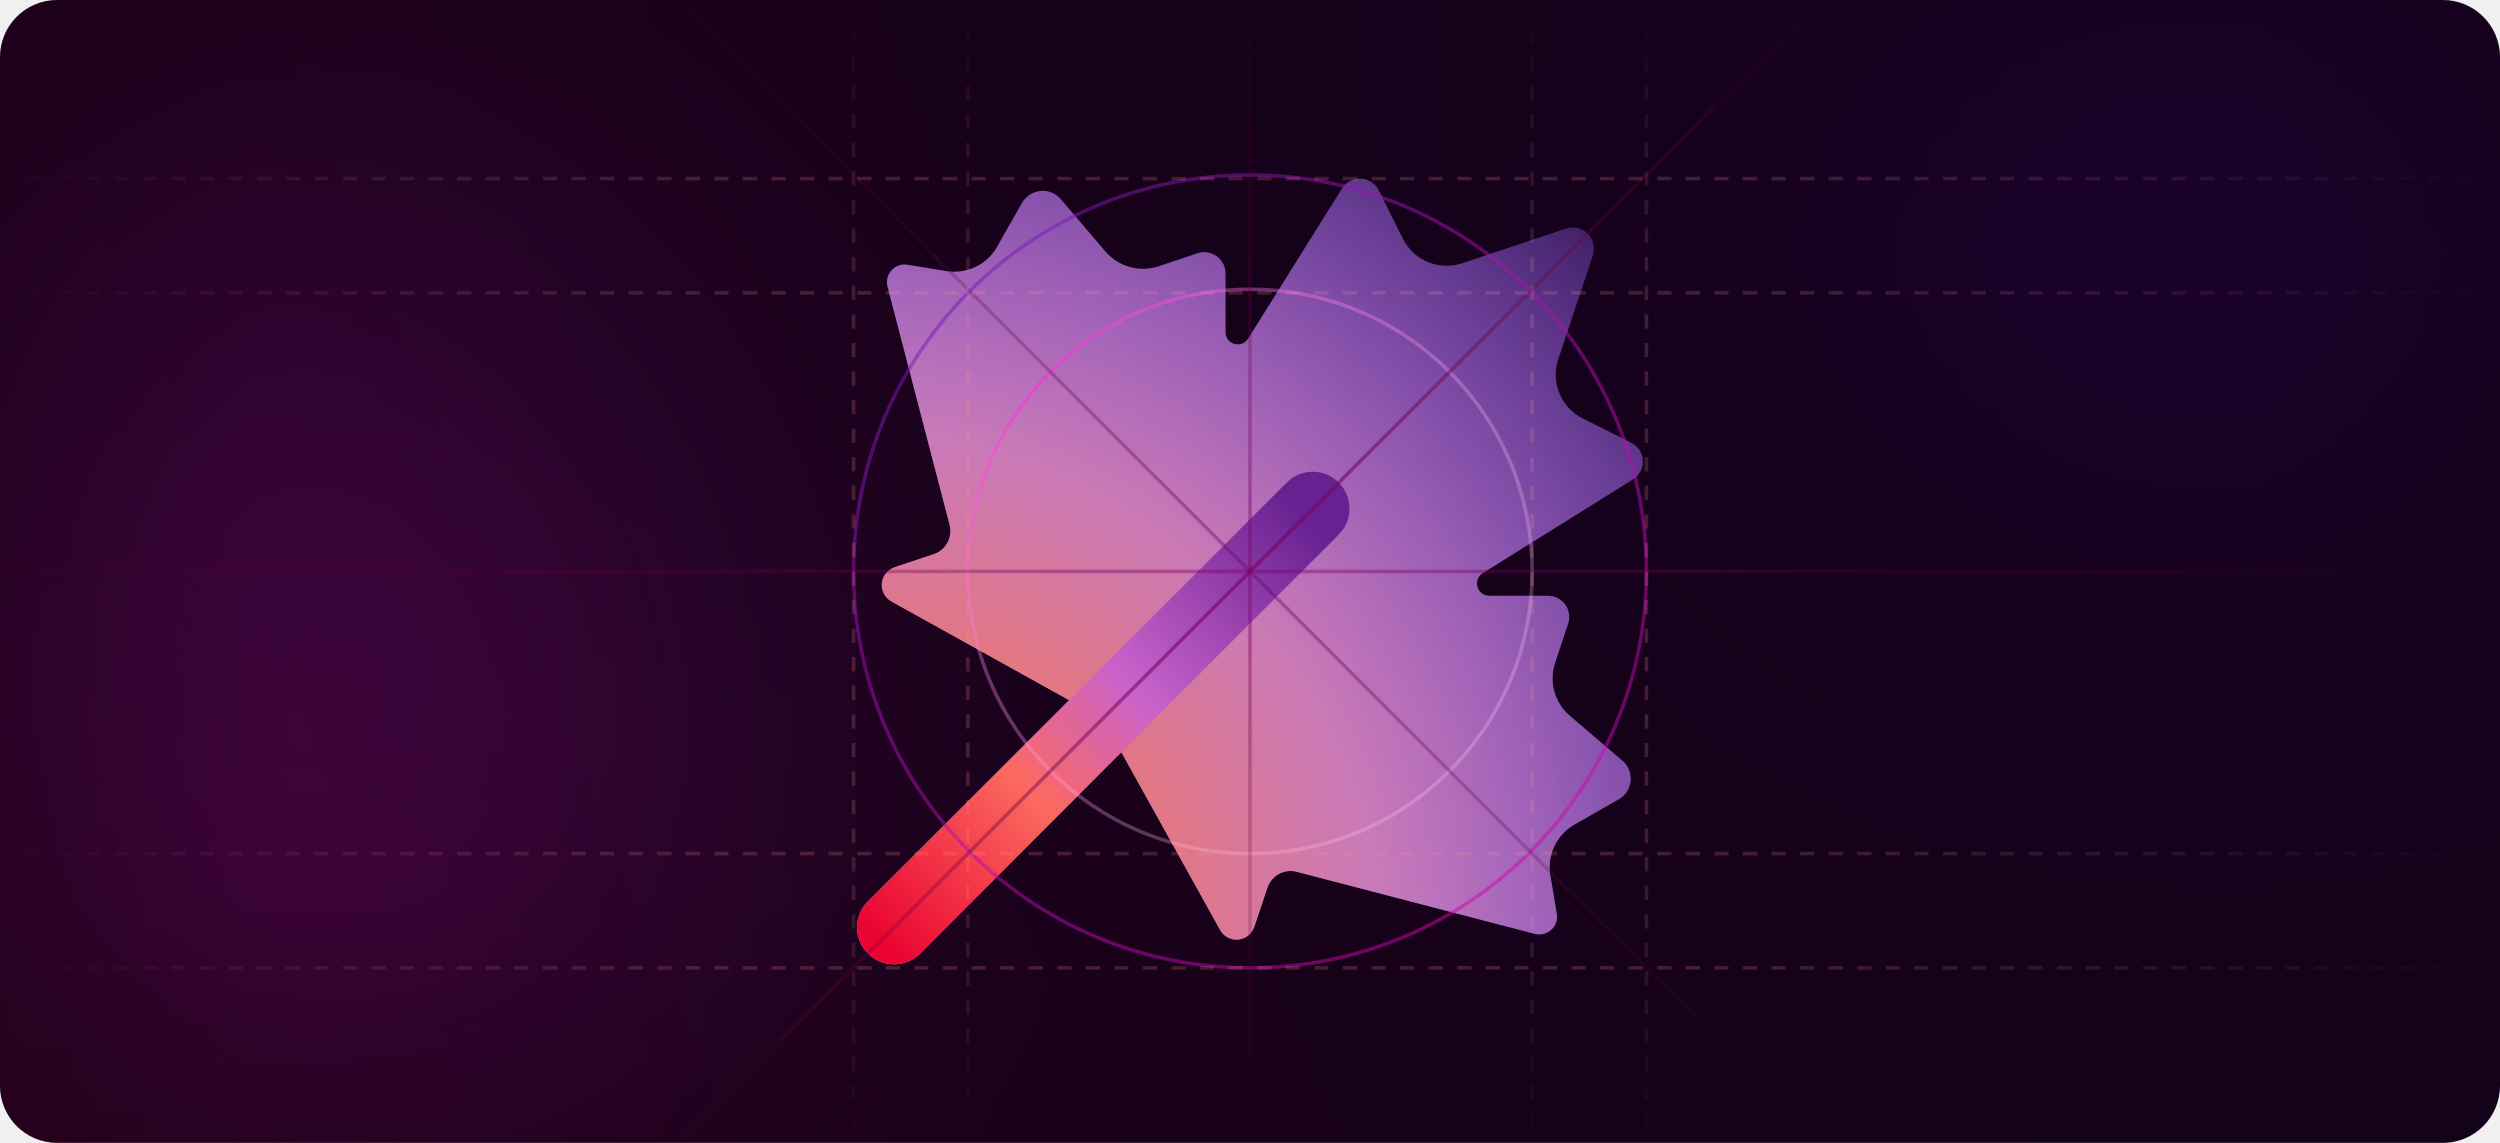
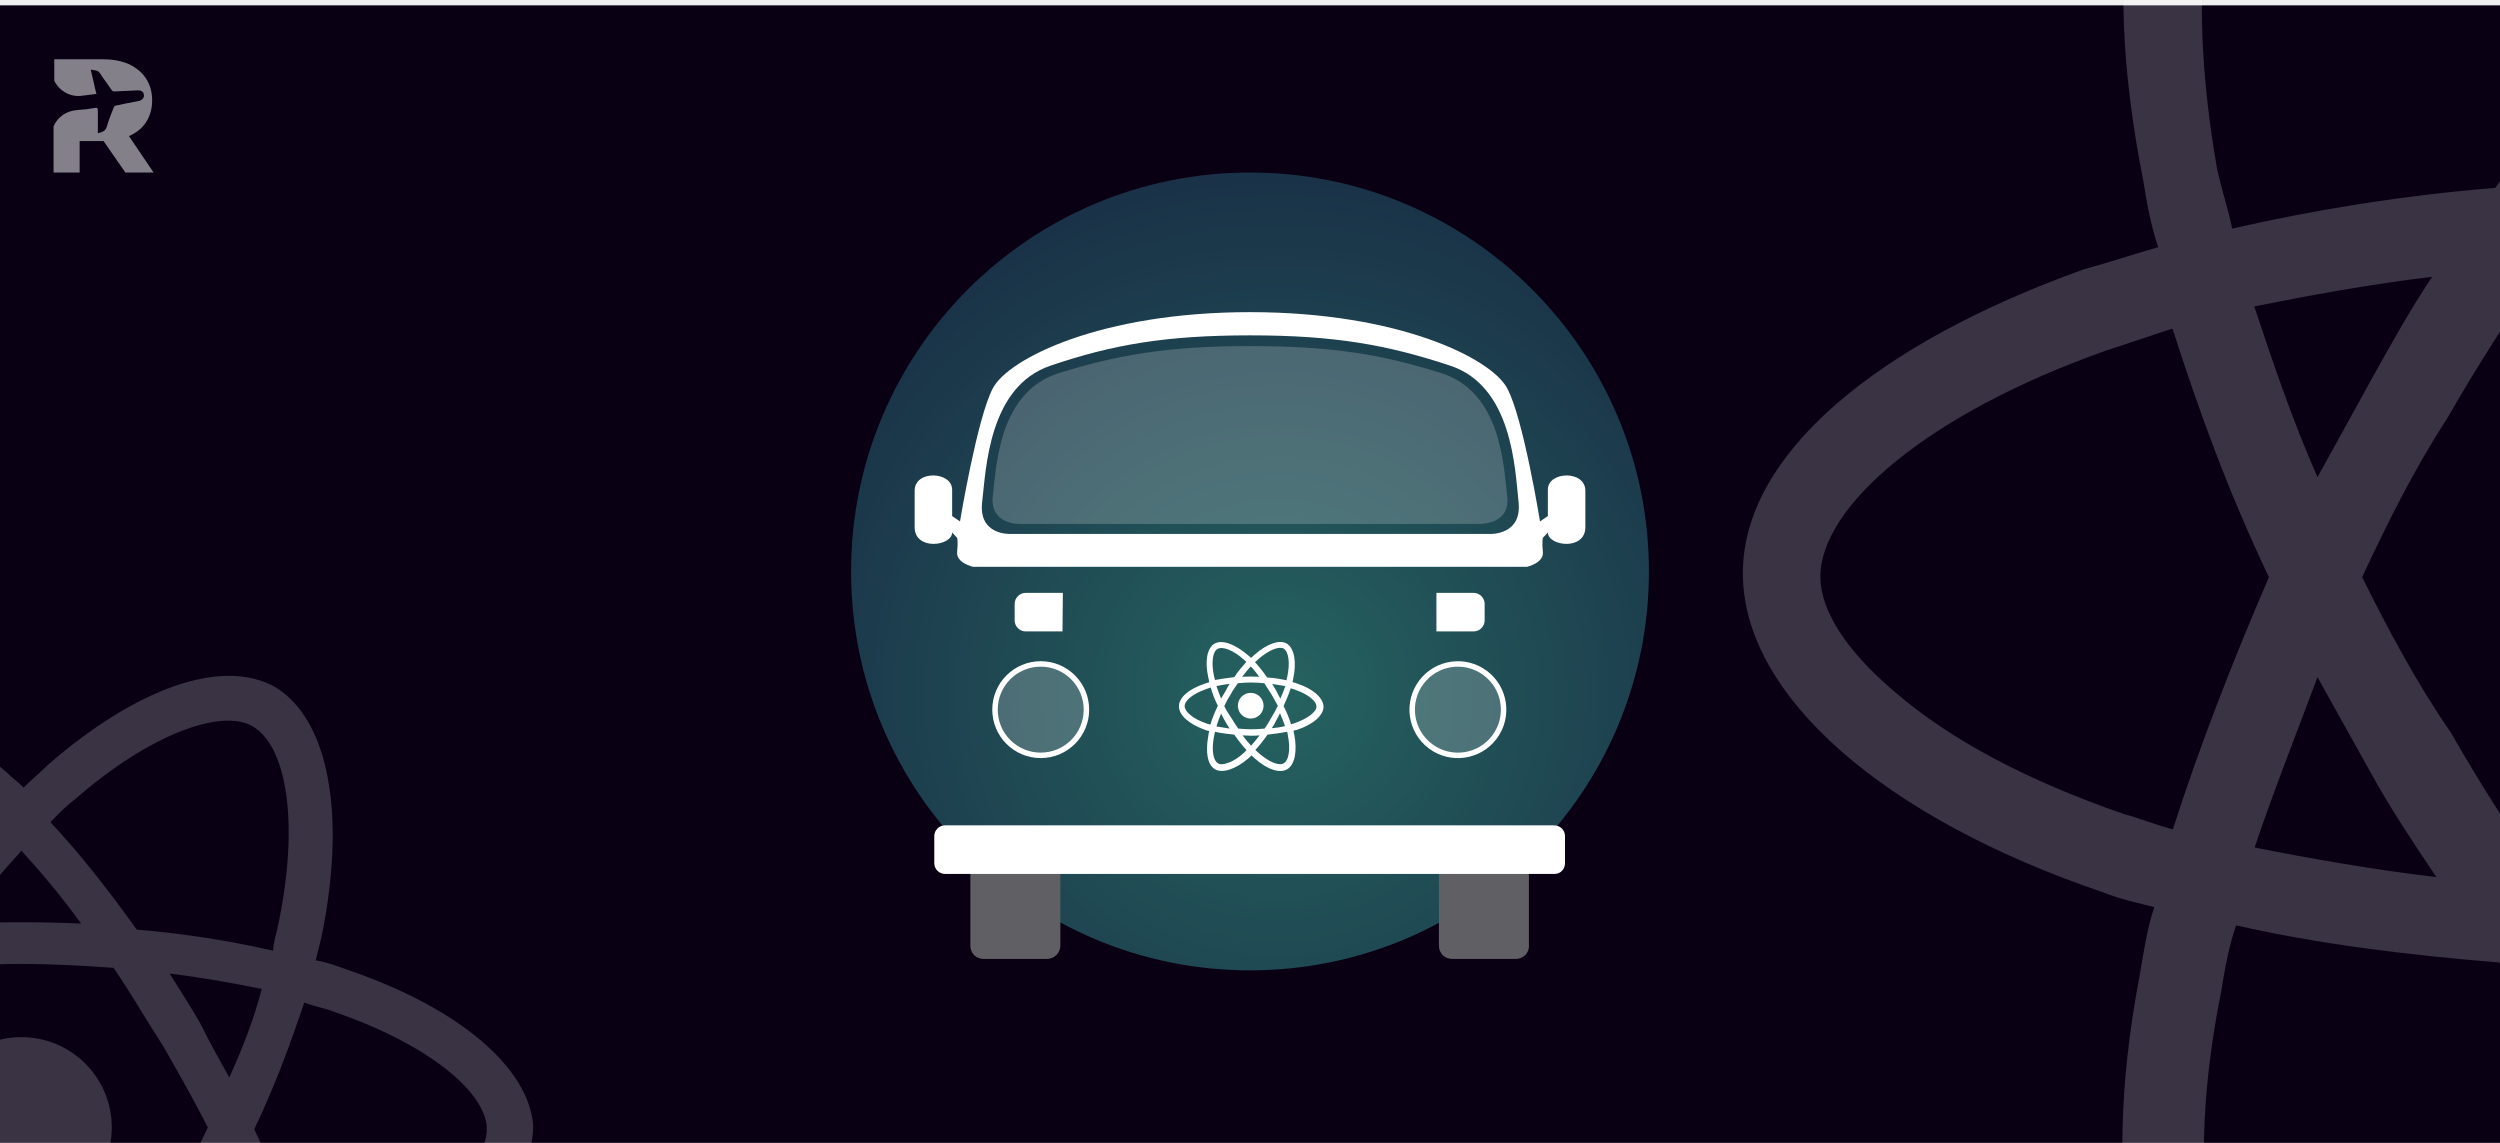
- <svg xmlns="http://www.w3.org/2000/svg" width="700" height="320" viewBox="0 0 700 320" fill="none">
-   <g clip-path="url(#clip0_39_1471)">
-     <rect width="700" height="320" rx="16" fill="#090014" />
-     <rect width="700" height="320" rx="16" fill="url(#paint0_linear_39_1471)" />
-     <g opacity="0.8" filter="url(#filter0_f_39_1471)">
-       <circle cx="660" cy="-60" r="160" fill="#7000FF" fill-opacity="0.31" />
+ <svg xmlns="http://www.w3.org/2000/svg" version="1.1" id="Layer_1" x="0px" y="0px" viewBox="0 0 700 320" style="enable-background:new 0 0 700 320;" xml:space="preserve">
+   <style type="text/css">
+ 	.st0{fill:#090014;}
+ 	.st1{opacity:0.2;}
+ 	.st2{fill:#FFFFFF;}
+ 	.st3{fill:url(#SVGID_1_);}
+ 	.st4{opacity:0.2;fill:#FFFFFF;enable-background:new    ;}
+ 	.st5{fill:#FFFFFF;fill-opacity:0.2;stroke:#FFFFFF;stroke-width:1.529;stroke-miterlimit:10;}
+ 	.st6{fill:#605F63;}
+ 	.st7{fill:#FFFFFF;fill-opacity:0.2;stroke:#FFFFFF;stroke-width:1.529;stroke-miterlimit:10.001;}
+ 	.st8{opacity:0.5;fill:#FFFFFF;}
+ </style>
+   <rect y="1.5" class="st0" width="700" height="318.5" />
+   <g class="st1">
+     <path class="st2" d="M97.5,271.6c-3.2-1.1-5.9-2.2-9.1-2.7l1.6-6.5c7-33.9,2.2-60.8-12.9-70C62,183.9,37.8,193,13.6,214   c-2.2,2.2-4.8,4.3-7,6.5c-1.6-1.6-3.2-2.7-4.8-4.3c-25.8-22.6-51.7-32.3-66.7-23.7c-15.1,8.6-19.4,33.9-12.9,66.2   c0.5,3.2,1.1,6.5,2.2,9.7c-3.8,1.1-7,2.2-10.8,3.2c-30.1,10.8-49.5,26.9-49.5,44.1c0,17.8,20.4,35.5,52.2,46.3   c2.7,1.1,5.4,1.6,7.5,2.2c-1.1,3.2-1.6,7-2.2,10.2c-5.9,31.2-1.1,56.5,13.5,64.6c15.1,8.6,40.9,0,66.2-22.1   c2.2-1.6,3.8-3.8,5.9-5.4c2.7,2.2,4.8,4.8,7.5,7c24.2,21,47.9,29.1,63,20.4c15.1-8.6,20.4-35.5,14-68.3c-0.5-2.7-1.1-4.8-1.6-7.5   c1.6-0.5,3.8-1.1,5.4-1.6c32.8-10.8,53.8-28.5,53.8-46.3C148.1,299,128.7,282.3,97.5,271.6L97.5,271.6z M21.1,223.7   c21-18.3,40.9-25.3,49.5-20.4c9.7,5.4,13.5,27.4,7,57c-0.5,2.2-1.1,3.8-1.1,5.9c-11.8-2.7-24.8-4.8-38.2-5.9   c-8.1-11.3-16.1-21.5-24.2-30.1C16.8,227.4,19,225.3,21.1,223.7z M-52.6,330.8l8.1,14.5c2.7,4.8,5.9,9.7,9.1,14.5   c-9.1-1.1-18.3-2.7-26.4-4.3C-59.1,347.4-55.8,339.4-52.6,330.8L-52.6,330.8z M-52.6,301.7c-3.8-8.6-6.5-16.7-9.1-24.8   c8.1-1.6,16.7-3.2,25.8-4.3c-3.2,4.8-5.9,9.7-8.6,14.5L-52.6,301.7L-52.6,301.7z M-46.2,316.2c3.8-8.1,7.5-15.6,12.4-23.1   c4.3-7.5,9.1-15.1,14-22.1c8.6-0.5,17.2-1.1,25.8-1.1s17.8,0.5,25.8,1.1c4.8,7,9.1,14.5,14,22.1c4.3,7.5,8.6,15.1,12.4,22.6   c-3.8,8.1-8.1,15.6-12.4,23.1c-4.3,7.5-8.6,15.1-13.5,22.1c-8.6,0.5-17.2,1.1-25.8,1.1s-17.2-0.5-25.8-1.1c-4.8-7-9.7-14.5-14-22.1   C-38.1,331.8-42.4,323.8-46.2,316.2L-46.2,316.2z M56.1,345.3c2.7-4.8,5.4-10.2,8.1-15.1c3.8,8.6,7,17.2,9.7,25.3   c-8.1,2.2-17.2,3.2-26.4,4.3C50.7,355,53.4,350.1,56.1,345.3L56.1,345.3z M64.2,301.7c-2.7-4.8-5.4-9.7-8.1-15.1   c-2.7-4.8-5.9-9.7-8.6-14c9.1,1.1,17.8,2.7,25.8,4.3C71.2,285,67.9,293.6,64.2,301.7z M6,238.2c5.4,5.9,11.3,12.9,16.7,20.4   c-11.3-0.5-22.6-0.5-33.9,0C-5.3,251.1,0.1,244.7,6,238.2z M-59.6,203.8c9.7-5.4,30.7,2.2,52.7,22.1c1.6,1.1,2.7,2.7,4.3,3.8   c-8.1,9.1-16.7,18.8-24.2,30.1c-13.5,1.1-26.4,3.2-38.2,5.9c-0.5-2.7-1.6-5.9-2.2-8.6C-72,229.6-68.8,208.6-59.6,203.8L-59.6,203.8   z M-73.6,352.8c-2.2-0.5-4.8-1.6-7-2.2c-14-4.8-25.3-10.8-33.4-17.8c-7-5.9-10.8-11.8-10.8-16.7c0-10.2,15.6-23.7,41.4-32.8   l9.7-3.2c3.8,11.8,8.1,23.7,14,36.1C-65,328.6-69.8,341-73.6,352.8L-73.6,352.8z M-7.4,408.3c-11.3,9.7-22.1,16.7-31.8,19.9   c-8.6,3.2-15.6,3.2-19.9,0.5c-9.1-5.4-12.9-25.3-7.5-52.2c0.5-3.2,1.1-6.5,2.2-9.7c11.8,2.7,24.8,4.3,38.2,5.4   c8.1,11.3,16.1,21.5,24.2,30.1C-3.6,405-5.8,406.6-7.4,408.3L-7.4,408.3z M6.6,394.3c-5.9-6.5-11.3-12.9-17.2-20.4   c5.4,0,10.8,0.5,16.7,0.5s11.3,0,17.2-0.5C17.3,381.4,12,388.3,6.6,394.3z M80.3,411.5c-1.6,9.1-4.8,15.1-9.1,17.8   c-9.1,5.4-28-1.6-49-19.4c-2.2-2.2-4.8-4.3-7-6.5c8.1-8.6,16.1-18.8,23.7-30.1c14-1.1,26.9-3.2,38.7-5.9c0.5,2.2,1.1,4.8,1.6,7   C81.9,388.3,82.5,401.3,80.3,411.5L80.3,411.5z M90.5,350.7l-4.8,1.6c-3.8-11.3-8.6-23.7-14.5-36.1c5.9-12.4,10.2-24.2,14-35.5   c2.7,1.1,5.9,1.6,8.6,2.7c26.4,9.1,42.5,22.6,42.5,32.8C136.3,327,119.1,341,90.5,350.7L90.5,350.7z" />
+     <circle class="st2" cx="6" cy="315.7" r="25.3" />
+   </g>
+   <g class="st1">
+     <path class="st2" d="M938.6,75.4c-6.2-2.1-11.4-4.2-17.7-5.2l3.1-12.5c13.5-65.4,4.2-117.3-24.9-135c-29.1-16.6-75.8,1-122.5,41.5   c-4.2,4.2-9.3,8.3-13.5,12.5c-3.1-3.1-6.2-5.2-9.3-8.3C703.9-75.1,654.1-93.8,625-77.2C596-60.6,587.7-11.8,600.1,50.5   c1,6.2,2.1,12.5,4.2,18.7c-7.3,2.1-13.5,4.2-20.8,6.2c-58.1,20.8-95.5,51.9-95.5,85.1c0,34.3,39.5,68.5,100.7,89.3   c5.2,2.1,10.4,3.1,14.5,4.2c-2.1,6.2-3.1,13.5-4.2,19.7c-11.4,60.2-2.1,109,26,124.6c29.1,16.6,78.9,0,127.7-42.6   c4.2-3.1,7.3-7.3,11.4-10.4c5.2,4.2,9.3,9.3,14.5,13.5c46.7,40.5,92.4,56.1,121.5,39.5c29.1-16.6,39.5-68.5,27-131.9   c-1-5.2-2.1-9.3-3.1-14.5c3.1-1,7.3-2.1,10.4-3.1c63.3-20.8,103.8-55,103.8-89.3C1036.2,128.4,998.8,96.2,938.6,75.4L938.6,75.4z    M791.2-17c40.5-35.3,78.9-48.8,95.5-39.5c18.7,10.4,26,53,13.5,110.1c-1,4.2-2.1,7.3-2.1,11.4c-22.8-5.2-47.8-9.3-73.7-11.4   c-15.6-21.8-31.1-41.5-46.7-58.1C782.9-9.7,787-13.9,791.2-17z M648.9,189.6l15.6,28c5.2,9.3,11.4,18.7,17.7,28   c-17.7-2.1-35.3-5.2-50.9-8.3C636.5,221.8,642.7,206.2,648.9,189.6L648.9,189.6z M648.9,133.6c-7.3-16.6-12.5-32.2-17.7-47.8   c15.6-3.1,32.2-6.2,49.8-8.3c-6.2,9.3-11.4,18.7-16.6,28L648.9,133.6L648.9,133.6z M661.4,161.6c7.3-15.6,14.5-30.1,23.9-44.6   c8.3-14.5,17.7-29.1,27-42.6c16.6-1,33.2-2.1,49.8-2.1s34.3,1,49.8,2.1c9.3,13.5,17.7,28,27,42.6c8.3,14.5,16.6,29.1,23.9,43.6   c-7.3,15.6-15.6,30.1-23.9,44.6c-8.3,14.5-16.6,29.1-26,42.6c-16.6,1-33.2,2.1-49.8,2.1c-16.6,0-33.2-1-49.8-2.1   c-9.3-13.5-18.7-28-27-42.6C676.9,191.7,668.6,176.1,661.4,161.6L661.4,161.6z M858.6,217.7c5.2-9.3,10.4-19.7,15.6-29.1   c7.3,16.6,13.5,33.2,18.7,48.8c-15.6,4.2-33.2,6.2-50.9,8.3C848.3,236.4,853.5,227,858.6,217.7L858.6,217.7z M874.2,133.6   c-5.2-9.3-10.4-18.7-15.6-29.1c-5.2-9.3-11.4-18.7-16.6-27c17.7,2.1,34.3,5.2,49.8,8.3C887.7,101.4,881.5,118,874.2,133.6z    M762.1,11.1c10.4,11.4,21.8,24.9,32.2,39.5c-21.8-1-43.6-1-65.4,0C740.3,36,750.7,23.5,762.1,11.1z M635.4-55.4   c18.7-10.4,59.2,4.2,101.7,42.6c3.1,2.1,5.2,5.2,8.3,7.3c-15.6,17.7-32.2,36.3-46.7,58.1c-26,2.1-50.9,6.2-73.7,11.4   c-1-5.2-3.1-11.4-4.2-16.6C611.5-5.6,617.8-46,635.4-55.4L635.4-55.4z M608.4,232.2c-4.2-1-9.3-3.1-13.5-4.2   c-27-9.3-48.8-20.8-64.4-34.3c-13.5-11.4-20.8-22.8-20.8-32.2c0-19.7,30.1-45.7,79.9-63.3l18.7-6.2c7.3,22.8,15.6,45.7,27,69.6   C625,185.5,615.7,209.4,608.4,232.2L608.4,232.2z M736.1,339.1c-21.8,18.7-42.6,32.2-61.3,38.4c-16.6,6.2-30.1,6.2-38.4,1   c-17.7-10.4-24.9-48.8-14.5-100.7c1-6.2,2.1-12.5,4.2-18.7c22.8,5.2,47.8,8.3,73.7,10.4c15.6,21.8,31.1,41.5,46.7,58.1   C743.4,332.9,739.2,336,736.1,339.1L736.1,339.1z M763.1,312.1c-11.4-12.5-21.8-24.9-33.2-39.5c10.4,0,20.8,1,32.2,1   c11.4,0,21.8,0,33.2-1C783.9,287.2,773.5,300.7,763.1,312.1z M905.4,345.4c-3.1,17.7-9.3,29.1-17.7,34.3   c-17.7,10.4-54-3.1-94.5-37.4c-4.2-4.2-9.3-8.3-13.5-12.5c15.6-16.6,31.1-36.3,45.7-58.1c27-2.1,51.9-6.2,74.8-11.4   c1,4.2,2.1,9.3,3.1,13.5C908.5,300.7,909.5,325.6,905.4,345.4L905.4,345.4z M925.1,228.1l-9.3,3.1c-7.3-21.8-16.6-45.7-28-69.6   c11.4-23.9,19.7-46.7,27-68.5c5.2,2.1,11.4,3.1,16.6,5.2c50.9,17.7,82,43.6,82,63.3C1013.3,182.4,980.1,209.4,925.1,228.1   L925.1,228.1z" />
+     <circle class="st2" cx="762.1" cy="160.6" r="48.8" />
+   </g>
+   <g>
+     <radialGradient id="SVGID_1_" cx="357.68" cy="194.229" r="259.166" gradientUnits="userSpaceOnUse">
+       <stop offset="0" style="stop-color:#43C6AC;stop-opacity:0.5" />
+       <stop offset="1" style="stop-color:#191654;stop-opacity:0.5" />
+     </radialGradient>
+     <circle class="st3" cx="350" cy="160" r="111.7" />
+     <path class="st4" d="M422,138.7c-1-8.3-1.7-28.9-18.4-34.2c-16.7-5.3-30.8-7.6-53.6-7.6s-36.9,2.4-53.6,7.6   c-16.7,5.3-17.4,25.9-18.4,34.2c-1,8.3,7.5,8,7.5,8h129.1C414.6,146.6,423.1,146.9,422,138.7z" />
+     <path class="st2" d="M433.4,137.1v7.4l-2.2,1.5c0,0-4.7-29.1-9.2-37.3c-4.4-8.3-30.2-21.3-72-21.3s-67.6,13-72,21.3   c-4.4,8.3-9.2,37.3-9.2,37.3l-2.2-1.5v-7.4c0-5.1-10.5-5.6-10.5,0.3v10.2c0,6.7,10.5,5.3,10.5,1.5l1.4,1.5c0,0,0.3,1,0,4   s4.4,4.1,4.4,4.1h155.2c0,0,4.7-1.1,4.4-4.1c-0.3-3,0-4,0-4l1.4-1.5c0,3.8,10.5,5.2,10.5-1.5v-10.2   C443.9,131.6,433.4,131.9,433.4,137.1z M417.4,149.5H282.8c0,0-8.9,0.4-7.8-8.9c1.1-9.3,1.8-32.3,19.1-38.2   c17.4-5.9,32.2-8.5,56-8.5c23.8,0,38.5,2.7,56,8.5c17.4,5.8,18.1,28.9,19.1,38.2C426.2,149.8,417.4,149.5,417.4,149.5L417.4,149.5z   " />
+     <g>
+       <path class="st2" d="M363.2,191.4c-0.5-0.2-0.8-0.3-1.3-0.4l0.2-0.9c1-4.8,0.3-8.6-1.8-9.9c-2.1-1.2-5.6,0.1-9,3.1    c-0.3,0.3-0.7,0.6-1,0.9c-0.2-0.2-0.5-0.4-0.7-0.6c-3.7-3.2-7.3-4.6-9.5-3.4c-2.1,1.2-2.8,4.8-1.8,9.4c0.1,0.5,0.2,0.9,0.3,1.4    c-0.5,0.2-1,0.3-1.5,0.5c-4.3,1.5-7,3.8-7,6.3c0,2.5,2.9,5,7.4,6.6c0.4,0.2,0.8,0.2,1.1,0.3c-0.2,0.5-0.2,1-0.3,1.5    c-0.8,4.4-0.2,8,1.9,9.2c2.1,1.2,5.8,0,9.4-3.1c0.3-0.2,0.5-0.5,0.8-0.8c0.4,0.3,0.7,0.7,1.1,1c3.4,3,6.8,4.1,8.9,2.9    c2.1-1.2,2.9-5,2-9.7c-0.1-0.4-0.2-0.7-0.2-1.1c0.2-0.1,0.5-0.2,0.8-0.2c4.7-1.5,7.6-4.1,7.6-6.6    C370.4,195.3,367.7,192.9,363.2,191.4L363.2,191.4z M352.4,184.5c3-2.6,5.8-3.6,7-2.9c1.4,0.8,1.9,3.9,1,8.1    c-0.1,0.3-0.2,0.5-0.2,0.8c-1.7-0.4-3.5-0.7-5.4-0.8c-1.1-1.6-2.3-3.1-3.4-4.3C351.8,185.1,352.1,184.8,352.4,184.5z M341.9,199.8    l1.1,2.1c0.4,0.7,0.8,1.4,1.3,2.1c-1.3-0.2-2.6-0.4-3.7-0.6C341,202.1,341.4,201,341.9,199.8L341.9,199.8z M341.9,195.6    c-0.5-1.2-0.9-2.4-1.3-3.5c1.1-0.2,2.4-0.5,3.7-0.6c-0.5,0.7-0.8,1.4-1.2,2.1L341.9,195.6L341.9,195.6z M342.8,197.7    c0.5-1.1,1.1-2.2,1.8-3.3c0.6-1.1,1.3-2.1,2-3.1c1.2-0.1,2.4-0.2,3.7-0.2s2.5,0.1,3.7,0.2c0.7,1,1.3,2.1,2,3.1    c0.6,1.1,1.2,2.1,1.8,3.2c-0.5,1.1-1.1,2.2-1.8,3.3c-0.6,1.1-1.2,2.1-1.9,3.1c-1.2,0.1-2.4,0.2-3.7,0.2s-2.4-0.1-3.7-0.2    c-0.7-1-1.4-2.1-2-3.1C344,199.9,343.3,198.8,342.8,197.7L342.8,197.7z M357.3,201.8c0.4-0.7,0.8-1.5,1.1-2.1    c0.5,1.2,1,2.4,1.4,3.6c-1.1,0.3-2.4,0.5-3.7,0.6C356.6,203.2,357,202.5,357.3,201.8L357.3,201.8z M358.5,195.6    c-0.4-0.7-0.8-1.4-1.1-2.1c-0.4-0.7-0.8-1.4-1.2-2c1.3,0.2,2.5,0.4,3.7,0.6C359.5,193.3,359,194.5,358.5,195.6z M350.2,186.6    c0.8,0.8,1.6,1.8,2.4,2.9c-1.6-0.1-3.2-0.1-4.8,0C348.6,188.4,349.4,187.5,350.2,186.6z M340.9,181.7c1.4-0.8,4.4,0.3,7.5,3.1    c0.2,0.2,0.4,0.4,0.6,0.5c-1.1,1.3-2.4,2.7-3.4,4.3c-1.9,0.2-3.7,0.5-5.4,0.8c-0.1-0.4-0.2-0.8-0.3-1.2    C339.1,185.4,339.6,182.4,340.9,181.7L340.9,181.7z M338.9,202.9c-0.3-0.1-0.7-0.2-1-0.3c-2-0.7-3.6-1.5-4.7-2.5    c-1-0.8-1.5-1.7-1.5-2.4c0-1.5,2.2-3.4,5.9-4.7l1.4-0.5c0.5,1.7,1.1,3.4,2,5.1C340.1,199.5,339.4,201.2,338.9,202.9L338.9,202.9z     M348.3,210.8c-1.6,1.4-3.1,2.4-4.5,2.8c-1.2,0.5-2.2,0.5-2.8,0.1c-1.3-0.8-1.8-3.6-1.1-7.4c0.1-0.5,0.2-0.9,0.3-1.4    c1.7,0.4,3.5,0.6,5.4,0.8c1.1,1.6,2.3,3.1,3.4,4.3C348.9,210.3,348.5,210.5,348.3,210.8L348.3,210.8z M350.3,208.8    c-0.8-0.9-1.6-1.8-2.4-2.9c0.8,0,1.5,0.1,2.4,0.1c0.8,0,1.6,0,2.4-0.1C351.8,207,351.1,207.9,350.3,208.8z M360.8,211.2    c-0.2,1.3-0.7,2.1-1.3,2.5c-1.3,0.8-4-0.2-7-2.8c-0.3-0.3-0.7-0.6-1-0.9c1.1-1.2,2.3-2.7,3.4-4.3c2-0.2,3.8-0.5,5.5-0.8    c0.1,0.3,0.2,0.7,0.2,1C361,207.9,361.1,209.8,360.8,211.2L360.8,211.2z M362.2,202.6l-0.7,0.2c-0.5-1.6-1.2-3.4-2.1-5.1    c0.8-1.8,1.5-3.4,2-5c0.4,0.2,0.8,0.2,1.2,0.4c3.7,1.3,6,3.2,6,4.7C368.7,199.2,366.3,201.2,362.2,202.6L362.2,202.6z" />
+       <circle class="st2" cx="350.2" cy="197.6" r="3.6" />
    </g>
-     <g opacity="0.8" filter="url(#filter1_f_39_1471)">
-       <circle cx="20" cy="213" r="160" fill="#C01BDB" fill-opacity="0.33" />
-     </g>
-     <g opacity="0.8" filter="url(#filter2_f_39_1471)">
-       <circle cx="660" cy="480" r="160" fill="#B010B4" fill-opacity="0.52" />
-     </g>
-     <g opacity="0.8" filter="url(#filter3_f_39_1471)">
-       <circle cx="20" cy="413" r="160" fill="#FF0000" fill-opacity="0.22" />
-     </g>
-     <path d="M386.015 53.222L392.803 66.842C395.854 72.943 402.943 75.865 409.43 73.716L438.474 64.006C439.076 63.792 439.72 63.706 440.365 63.706C443.63 63.706 446.294 66.37 446.294 69.635C446.294 70.279 446.208 70.924 445.993 71.525L436.326 100.569C434.135 107.057 437.1 114.146 443.201 117.197L456.777 123.985C458.754 124.973 460 126.992 460 129.227C460 131.246 458.969 133.136 457.25 134.211L415.188 160.462C412.223 162.309 413.555 166.821 416.992 166.821H433.448C436.713 166.821 439.377 169.484 439.377 172.75C439.377 173.394 439.291 174.039 439.076 174.64L435.424 185.596C433.662 190.881 435.252 196.724 439.506 200.376L454.285 213.008C455.746 214.253 456.606 216.101 456.606 218.034C456.606 220.44 455.317 222.632 453.254 223.792L440.838 230.881C435.854 233.716 433.147 239.388 434.092 245.059L435.897 255.843C435.94 256.101 435.983 256.402 435.983 256.66C435.983 259.925 432.889 262.288 429.71 261.472L363.115 244.114C359.635 243.169 356.025 245.145 354.865 248.582L351.213 259.495C350.483 261.643 348.507 263.104 346.23 263.104C344.296 263.104 342.578 262.073 341.632 260.397L313.964 210.603L257.637 266.971C253.598 271.01 247.068 271.01 243.072 266.971H243.029C238.99 262.932 238.99 256.402 243.029 252.406L299.357 196.057L249.602 168.41C247.927 167.465 246.896 165.704 246.896 163.813C246.896 161.536 248.356 159.56 250.505 158.829L261.418 155.177C264.855 154.06 266.788 150.451 265.886 146.928L248.528 80.333C247.669 77.154 250.075 74.06 253.34 74.06C253.598 74.06 253.899 74.103 254.157 74.146L264.941 75.908C270.612 76.853 276.283 74.189 279.162 69.162L286.208 56.745C287.411 54.726 289.602 53.437 291.965 53.437C293.899 53.437 295.746 54.297 296.992 55.757L309.581 70.494C313.233 74.705 319.076 76.337 324.361 74.576L335.317 70.924C335.961 70.709 336.563 70.623 337.207 70.623C340.472 70.623 343.136 73.287 343.136 76.552V93.007C343.136 96.445 347.647 97.734 349.495 94.812L375.789 52.75C376.863 51.031 378.754 50 380.773 50C383.007 50 385.027 51.246 386.015 53.222Z" fill="url(#paint1_radial_39_1471)" />
-     <path d="M386.015 53.222L392.803 66.842C395.854 72.943 402.943 75.865 409.43 73.716L438.474 64.006C439.076 63.792 439.72 63.706 440.365 63.706C443.63 63.706 446.294 66.37 446.294 69.635C446.294 70.279 446.208 70.924 445.993 71.525L436.326 100.569C434.135 107.057 437.1 114.146 443.201 117.197L456.777 123.985C458.754 124.973 460 126.992 460 129.227C460 131.246 458.969 133.136 457.25 134.211L415.188 160.462C412.223 162.309 413.555 166.821 416.992 166.821H433.448C436.713 166.821 439.377 169.484 439.377 172.75C439.377 173.394 439.291 174.039 439.076 174.64L435.424 185.596C433.662 190.881 435.252 196.724 439.506 200.376L454.285 213.008C455.746 214.253 456.606 216.101 456.606 218.034C456.606 220.44 455.317 222.632 453.254 223.792L440.838 230.881C435.854 233.716 433.147 239.388 434.092 245.059L435.897 255.843C435.94 256.101 435.983 256.402 435.983 256.66C435.983 259.925 432.889 262.288 429.71 261.472L363.115 244.114C359.635 243.169 356.025 245.145 354.865 248.582L351.213 259.495C350.483 261.643 348.507 263.104 346.23 263.104C344.296 263.104 342.578 262.073 341.632 260.397L313.964 210.603L257.637 266.971C253.598 271.01 247.068 271.01 243.072 266.971H243.029C238.99 262.932 238.99 256.402 243.029 252.406L299.357 196.057L249.602 168.41C247.927 167.465 246.896 165.704 246.896 163.813C246.896 161.536 248.356 159.56 250.505 158.829L261.418 155.177C264.855 154.06 266.788 150.451 265.886 146.928L248.528 80.333C247.669 77.154 250.075 74.06 253.34 74.06C253.598 74.06 253.899 74.103 254.157 74.146L264.941 75.908C270.612 76.853 276.283 74.189 279.162 69.162L286.208 56.745C287.411 54.726 289.602 53.437 291.965 53.437C293.899 53.437 295.746 54.297 296.992 55.757L309.581 70.494C313.233 74.705 319.076 76.337 324.361 74.576L335.317 70.924C335.961 70.709 336.563 70.623 337.207 70.623C340.472 70.623 343.136 73.287 343.136 76.552V93.007C343.136 96.445 347.647 97.734 349.495 94.812L375.789 52.75C376.863 51.031 378.754 50 380.773 50C383.007 50 385.027 51.246 386.015 53.222Z" fill="url(#paint2_radial_39_1471)" />
-     <path d="M243.029 266.971C238.99 262.932 238.99 256.402 243.029 252.406L360.279 135.113C364.318 131.074 370.849 131.074 374.844 135.113C378.84 139.151 378.883 145.682 374.844 149.678L257.637 266.971C253.598 271.01 247.068 271.01 243.072 266.971H243.029Z" fill="url(#paint3_linear_39_1471)" />
-     <circle opacity="0.5" cx="350" cy="160" r="111" stroke="url(#paint4_radial_39_1471)" />
-     <circle opacity="0.5" cx="350" cy="160" r="79" stroke="url(#paint5_radial_39_1471)" />
-     <path opacity="0.4" d="M511 321L189 -1" stroke="url(#paint6_radial_39_1471)" />
-     <path opacity="0.6" d="M189 321L511 -1" stroke="url(#paint7_radial_39_1471)" />
-     <path opacity="0.4" d="M0 160H700" stroke="url(#paint8_radial_39_1471)" />
-     <path opacity="0.2" d="M271 0L271 320" stroke="url(#paint9_radial_39_1471)" stroke-dasharray="4 4" />
-     <path opacity="0.2" d="M461 0L461 320" stroke="url(#paint10_radial_39_1471)" stroke-dasharray="4 4" />
-     <path opacity="0.4" d="M350 0L350 320" stroke="url(#paint11_radial_39_1471)" />
-     <path opacity="0.2" d="M429 0L429 320" stroke="url(#paint12_radial_39_1471)" stroke-dasharray="4 4" />
-     <path opacity="0.2" d="M239 0L239 320" stroke="url(#paint13_radial_39_1471)" stroke-dasharray="4 4" />
-     <path opacity="0.2" d="M0 50H700" stroke="url(#paint14_radial_39_1471)" stroke-dasharray="4 4" />
-     <path opacity="0.2" d="M0 82H700" stroke="url(#paint15_radial_39_1471)" stroke-dasharray="4 4" />
-     <path opacity="0.2" d="M0 271H700" stroke="url(#paint16_radial_39_1471)" stroke-dasharray="4 4" />
-     <path opacity="0.2" d="M0 239H700" stroke="url(#paint17_radial_39_1471)" stroke-dasharray="4 4" />
+     <circle class="st5" cx="291.4" cy="198.7" r="12.8" />
+     <path class="st2" d="M297.5,176.8h-10.3c-1.7,0-3.1-1.4-3.1-3.1v-4.6c0-1.7,1.4-3.1,3.1-3.1h10.4L297.5,176.8L297.5,176.8z    M402.2,176.8h10.4c1.7,0,3.1-1.4,3.1-3.1v-4.6c0-1.7-1.4-3.1-3.1-3.1h-10.4V176.8L402.2,176.8z" />
+     <path class="st6" d="M293.2,268.5h-17.8c-2.1,0-3.7-1.6-3.7-3.7v-19.7c0-2.1,1.6-3.7,3.7-3.7h17.8c2.1,0,3.7,1.6,3.7,3.7v19.7   C296.9,266.8,295.2,268.5,293.2,268.5z M424.5,268.5h-17.9c-2.1,0-3.7-1.6-3.7-3.7v-19.7c0-2.1,1.6-3.7,3.7-3.7h17.8   c2.1,0,3.7,1.6,3.7,3.7v19.7C428.2,266.8,426.5,268.5,424.5,268.5L424.5,268.5z" />
+     <path class="st2" d="M435.3,244.7H264.6c-1.6,0-3-1.3-3-3v-7.6c0-1.6,1.3-3,3-3h170.6c1.6,0,3,1.3,3,3v7.6   C438.2,243.4,436.9,244.7,435.3,244.7L435.3,244.7z" />
+     <ellipse transform="matrix(0.6 -0.8 0.8 0.6 4.3307 406.047)" class="st7" cx="408.2" cy="198.7" rx="12.8" ry="12.8" />
  </g>
-   <defs>
-     <filter id="filter0_f_39_1471" x="260" y="-460" width="800" height="800" filterUnits="userSpaceOnUse" color-interpolation-filters="sRGB">
-       <feFlood flood-opacity="0" result="BackgroundImageFix" />
-       <feBlend mode="normal" in="SourceGraphic" in2="BackgroundImageFix" result="shape" />
-       <feGaussianBlur stdDeviation="120" result="effect1_foregroundBlur_39_1471" />
-     </filter>
-     <filter id="filter1_f_39_1471" x="-380" y="-187" width="800" height="800" filterUnits="userSpaceOnUse" color-interpolation-filters="sRGB">
-       <feFlood flood-opacity="0" result="BackgroundImageFix" />
-       <feBlend mode="normal" in="SourceGraphic" in2="BackgroundImageFix" result="shape" />
-       <feGaussianBlur stdDeviation="120" result="effect1_foregroundBlur_39_1471" />
-     </filter>
-     <filter id="filter2_f_39_1471" x="260" y="80" width="800" height="800" filterUnits="userSpaceOnUse" color-interpolation-filters="sRGB">
-       <feFlood flood-opacity="0" result="BackgroundImageFix" />
-       <feBlend mode="normal" in="SourceGraphic" in2="BackgroundImageFix" result="shape" />
-       <feGaussianBlur stdDeviation="120" result="effect1_foregroundBlur_39_1471" />
-     </filter>
-     <filter id="filter3_f_39_1471" x="-380" y="13" width="800" height="800" filterUnits="userSpaceOnUse" color-interpolation-filters="sRGB">
-       <feFlood flood-opacity="0" result="BackgroundImageFix" />
-       <feBlend mode="normal" in="SourceGraphic" in2="BackgroundImageFix" result="shape" />
-       <feGaussianBlur stdDeviation="120" result="effect1_foregroundBlur_39_1471" />
-     </filter>
-     <linearGradient id="paint0_linear_39_1471" x1="1.04308e-05" y1="320" x2="710.784" y2="26.079" gradientUnits="userSpaceOnUse">
-       <stop stop-color="#F3003A" stop-opacity="0.09" />
-       <stop offset="0.729" stop-color="#951168" stop-opacity="0.08" />
-     </linearGradient>
-     <radialGradient id="paint1_radial_39_1471" cx="0" cy="0" r="1" gradientUnits="userSpaceOnUse" gradientTransform="translate(240 270) rotate(-47.3279) scale(870.459 870.459)">
-       <stop stop-color="#AA82FF" />
-       <stop offset="0.169" stop-color="#AA82FF" />
-       <stop offset="0.387" stop-color="#7E42FF" stop-opacity="0" />
-       <stop offset="1" stop-color="#7E42FF" stop-opacity="0" />
-     </radialGradient>
-     <radialGradient id="paint2_radial_39_1471" cx="0" cy="0" r="1" gradientUnits="userSpaceOnUse" gradientTransform="translate(250 255) rotate(-41.7108) scale(308.099 308.099)">
-       <stop offset="0.219" stop-color="#FF7246" stop-opacity="0.73" />
-       <stop offset="1" stop-color="#A073FF" stop-opacity="0" />
-     </radialGradient>
-     <linearGradient id="paint3_linear_39_1471" x1="384" y1="144" x2="252" y2="270" gradientUnits="userSpaceOnUse">
-       <stop offset="0.072" stop-color="#672191" />
-       <stop offset="0.45" stop-color="#C963CB" />
-       <stop offset="0.676" stop-color="#FB695F" />
-       <stop offset="1" stop-color="#EB0331" />
-     </linearGradient>
-     <radialGradient id="paint4_radial_39_1471" cx="0" cy="0" r="1" gradientUnits="userSpaceOnUse" gradientTransform="translate(263 76) rotate(47.663) scale(243.508)">
-       <stop stop-color="#7219B7" />
-       <stop offset="1" stop-color="#CD07AD" />
-     </radialGradient>
-     <radialGradient id="paint5_radial_39_1471" cx="0" cy="0" r="1" gradientUnits="userSpaceOnUse" gradientTransform="translate(288.081 100.216) rotate(47.663) scale(173.307)">
-       <stop stop-color="#FD22D9" />
-       <stop offset="1" stop-color="#FFDDF9" stop-opacity="0.47" />
-     </radialGradient>
-     <radialGradient id="paint6_radial_39_1471" cx="0" cy="0" r="1" gradientUnits="userSpaceOnUse" gradientTransform="translate(350 160) rotate(-135) scale(258.996 182)">
-       <stop offset="0.099" stop-color="#770064" />
-       <stop offset="1" stop-color="#510404" stop-opacity="0" />
-     </radialGradient>
-     <radialGradient id="paint7_radial_39_1471" cx="0" cy="0" r="1" gradientUnits="userSpaceOnUse" gradientTransform="translate(350 160) rotate(-45) scale(258.996 182)">
-       <stop offset="0.099" stop-color="#770064" />
-       <stop offset="1" stop-color="#510404" stop-opacity="0" />
-     </radialGradient>
-     <radialGradient id="paint8_radial_39_1471" cx="0" cy="0" r="1" gradientUnits="userSpaceOnUse" gradientTransform="translate(350 160) scale(398.125 182)">
-       <stop offset="0.099" stop-color="#770064" />
-       <stop offset="1" stop-color="#510404" stop-opacity="0" />
-     </radialGradient>
-     <radialGradient id="paint9_radial_39_1471" cx="0" cy="0" r="1" gradientUnits="userSpaceOnUse" gradientTransform="translate(271 160) rotate(90) scale(182 182)">
-       <stop offset="0.349" stop-color="#FF8E8E" />
-       <stop offset="0.88" stop-color="#FFC6F6" stop-opacity="0" />
-     </radialGradient>
-     <radialGradient id="paint10_radial_39_1471" cx="0" cy="0" r="1" gradientUnits="userSpaceOnUse" gradientTransform="translate(461 160) rotate(90) scale(182 182)">
-       <stop offset="0.349" stop-color="#FF8E8E" />
-       <stop offset="0.88" stop-color="#FFC6F6" stop-opacity="0" />
-     </radialGradient>
-     <radialGradient id="paint11_radial_39_1471" cx="0" cy="0" r="1" gradientUnits="userSpaceOnUse" gradientTransform="translate(350 160) rotate(90) scale(182 182)">
-       <stop offset="0.099" stop-color="#770064" />
-       <stop offset="1" stop-color="#510404" stop-opacity="0" />
-     </radialGradient>
-     <radialGradient id="paint12_radial_39_1471" cx="0" cy="0" r="1" gradientUnits="userSpaceOnUse" gradientTransform="translate(429 160) rotate(90) scale(182 182)">
-       <stop offset="0.349" stop-color="#FF8E8E" />
-       <stop offset="0.88" stop-color="#FFC6F6" stop-opacity="0" />
-     </radialGradient>
-     <radialGradient id="paint13_radial_39_1471" cx="0" cy="0" r="1" gradientUnits="userSpaceOnUse" gradientTransform="translate(239 160) rotate(90) scale(182 182)">
-       <stop offset="0.349" stop-color="#FF8E8E" />
-       <stop offset="0.88" stop-color="#FFC6F6" stop-opacity="0" />
-     </radialGradient>
-     <radialGradient id="paint14_radial_39_1471" cx="0" cy="0" r="1" gradientUnits="userSpaceOnUse" gradientTransform="translate(350 50) scale(398.125 182)">
-       <stop offset="0.349" stop-color="#FF8E8E" />
-       <stop offset="0.88" stop-color="#FFC6F6" stop-opacity="0" />
-     </radialGradient>
-     <radialGradient id="paint15_radial_39_1471" cx="0" cy="0" r="1" gradientUnits="userSpaceOnUse" gradientTransform="translate(350 82) scale(398.125 182)">
-       <stop offset="0.349" stop-color="#FF8E8E" />
-       <stop offset="0.88" stop-color="#FFC6F6" stop-opacity="0" />
-     </radialGradient>
-     <radialGradient id="paint16_radial_39_1471" cx="0" cy="0" r="1" gradientUnits="userSpaceOnUse" gradientTransform="translate(350 271) scale(398.125 182)">
-       <stop offset="0.349" stop-color="#FF8E8E" />
-       <stop offset="0.88" stop-color="#FFC6F6" stop-opacity="0" />
-     </radialGradient>
-     <radialGradient id="paint17_radial_39_1471" cx="0" cy="0" r="1" gradientUnits="userSpaceOnUse" gradientTransform="translate(350 239) scale(398.125 182)">
-       <stop offset="0.349" stop-color="#FF8E8E" />
-       <stop offset="0.88" stop-color="#FFC6F6" stop-opacity="0" />
-     </radialGradient>
-     <clipPath id="clip0_39_1471">
-       <rect width="700" height="320" rx="16" fill="white" />
-     </clipPath>
-   </defs>
+   <path class="st8" d="M36.1,38.1C36.2,38.1,36.2,38.1,36.1,38.1c2.1-0.9,3.7-2.2,4.8-3.9c1.1-1.7,1.7-3.7,1.7-6.1  c0-2.4-0.6-4.4-1.7-6.1s-2.7-3-4.7-4c-2-0.9-4.5-1.4-7.3-1.4H15.2v6c1.4,2.9,4.6,4.7,7.8,4.2c1.3-0.2,2.6-0.3,4-0.5  c-0.3-1.2-0.6-2.3-0.8-3.4c-0.3-1.1-0.5-2.2-0.8-3.4c1,0.2,2,0.1,2.6,1c1,1.6,2.2,3.1,3.2,4.6c0.2,0.4,0.5,0.5,0.9,0.5  c2.2-0.1,4.3-0.2,6.5-0.3c1.1,0,1.7,0.5,1.7,1.4c0.1,0.7-0.6,1.4-1.5,1.6c-2.2,0.4-4.3,0.8-6.5,1.3c-0.2,0-0.4,0.4-0.5,0.6  c-0.7,1.8-1.4,3.5-1.9,5.3c-0.4,1.3-1.4,1.5-2.5,1.8c0-0.3,0-0.5,0-0.7c0-1.9,0-3.8,0-5.7c0-0.5-0.1-0.8-0.7-0.7  c-1.6,0.3-3.2,0.5-4.9,0.6c-3.3,0.2-5.7,2-6.8,4.6v12.9h7.3v-8.8h6.4c0.1,0,0.2,0,0.3,0l6.1,8.8h7.9L36.1,38.1z" />
</svg>
